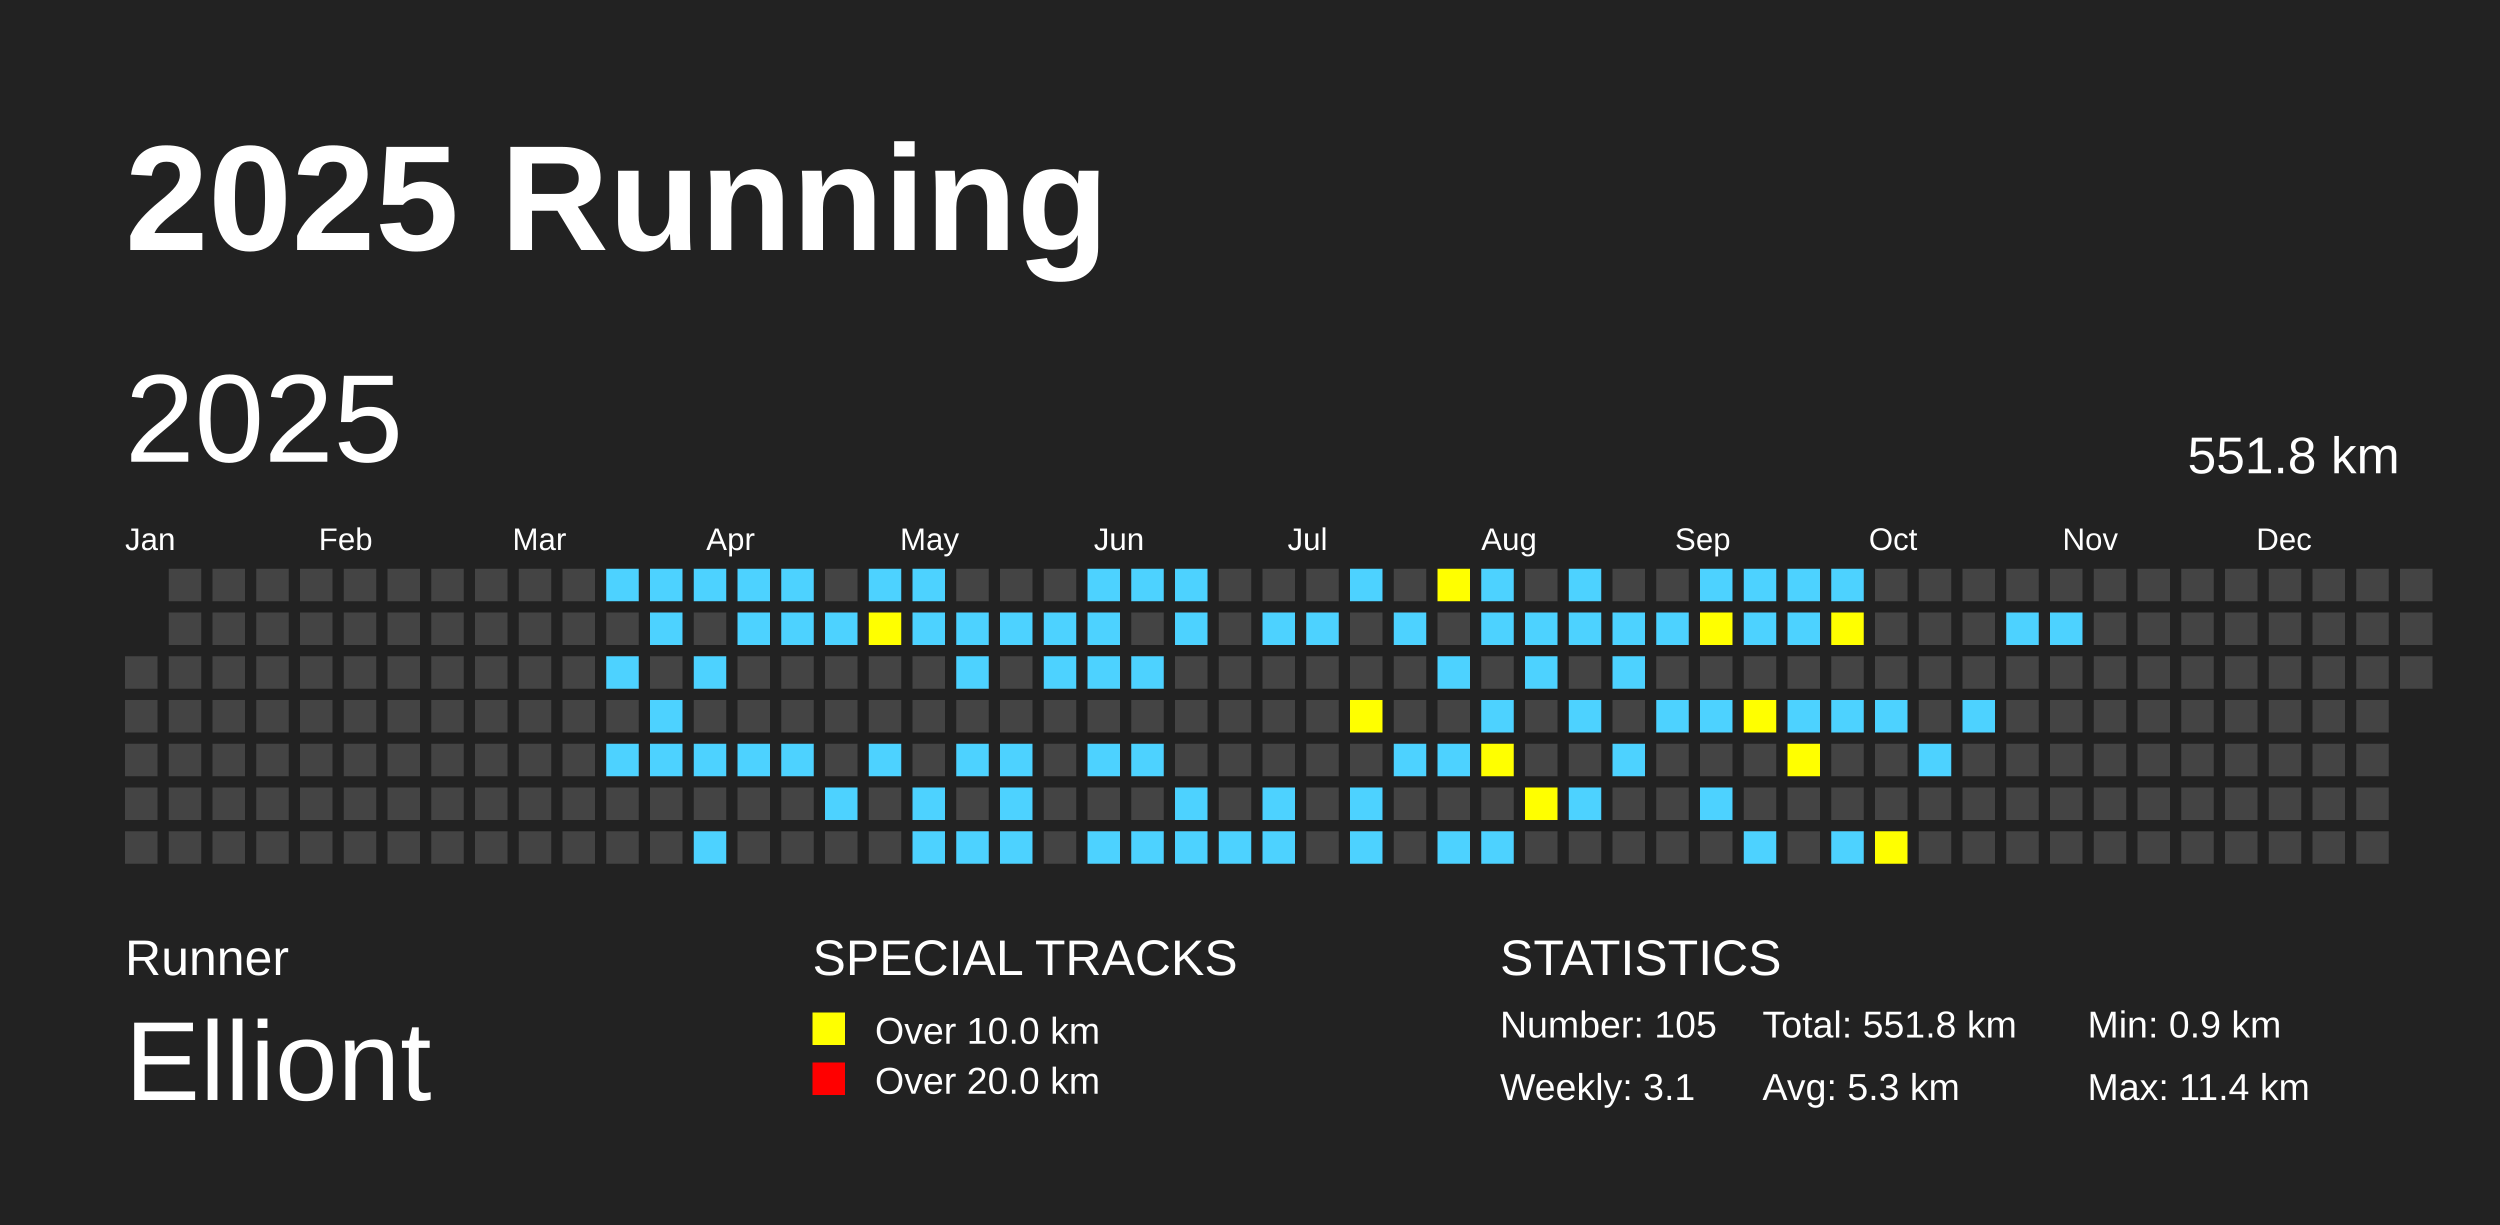
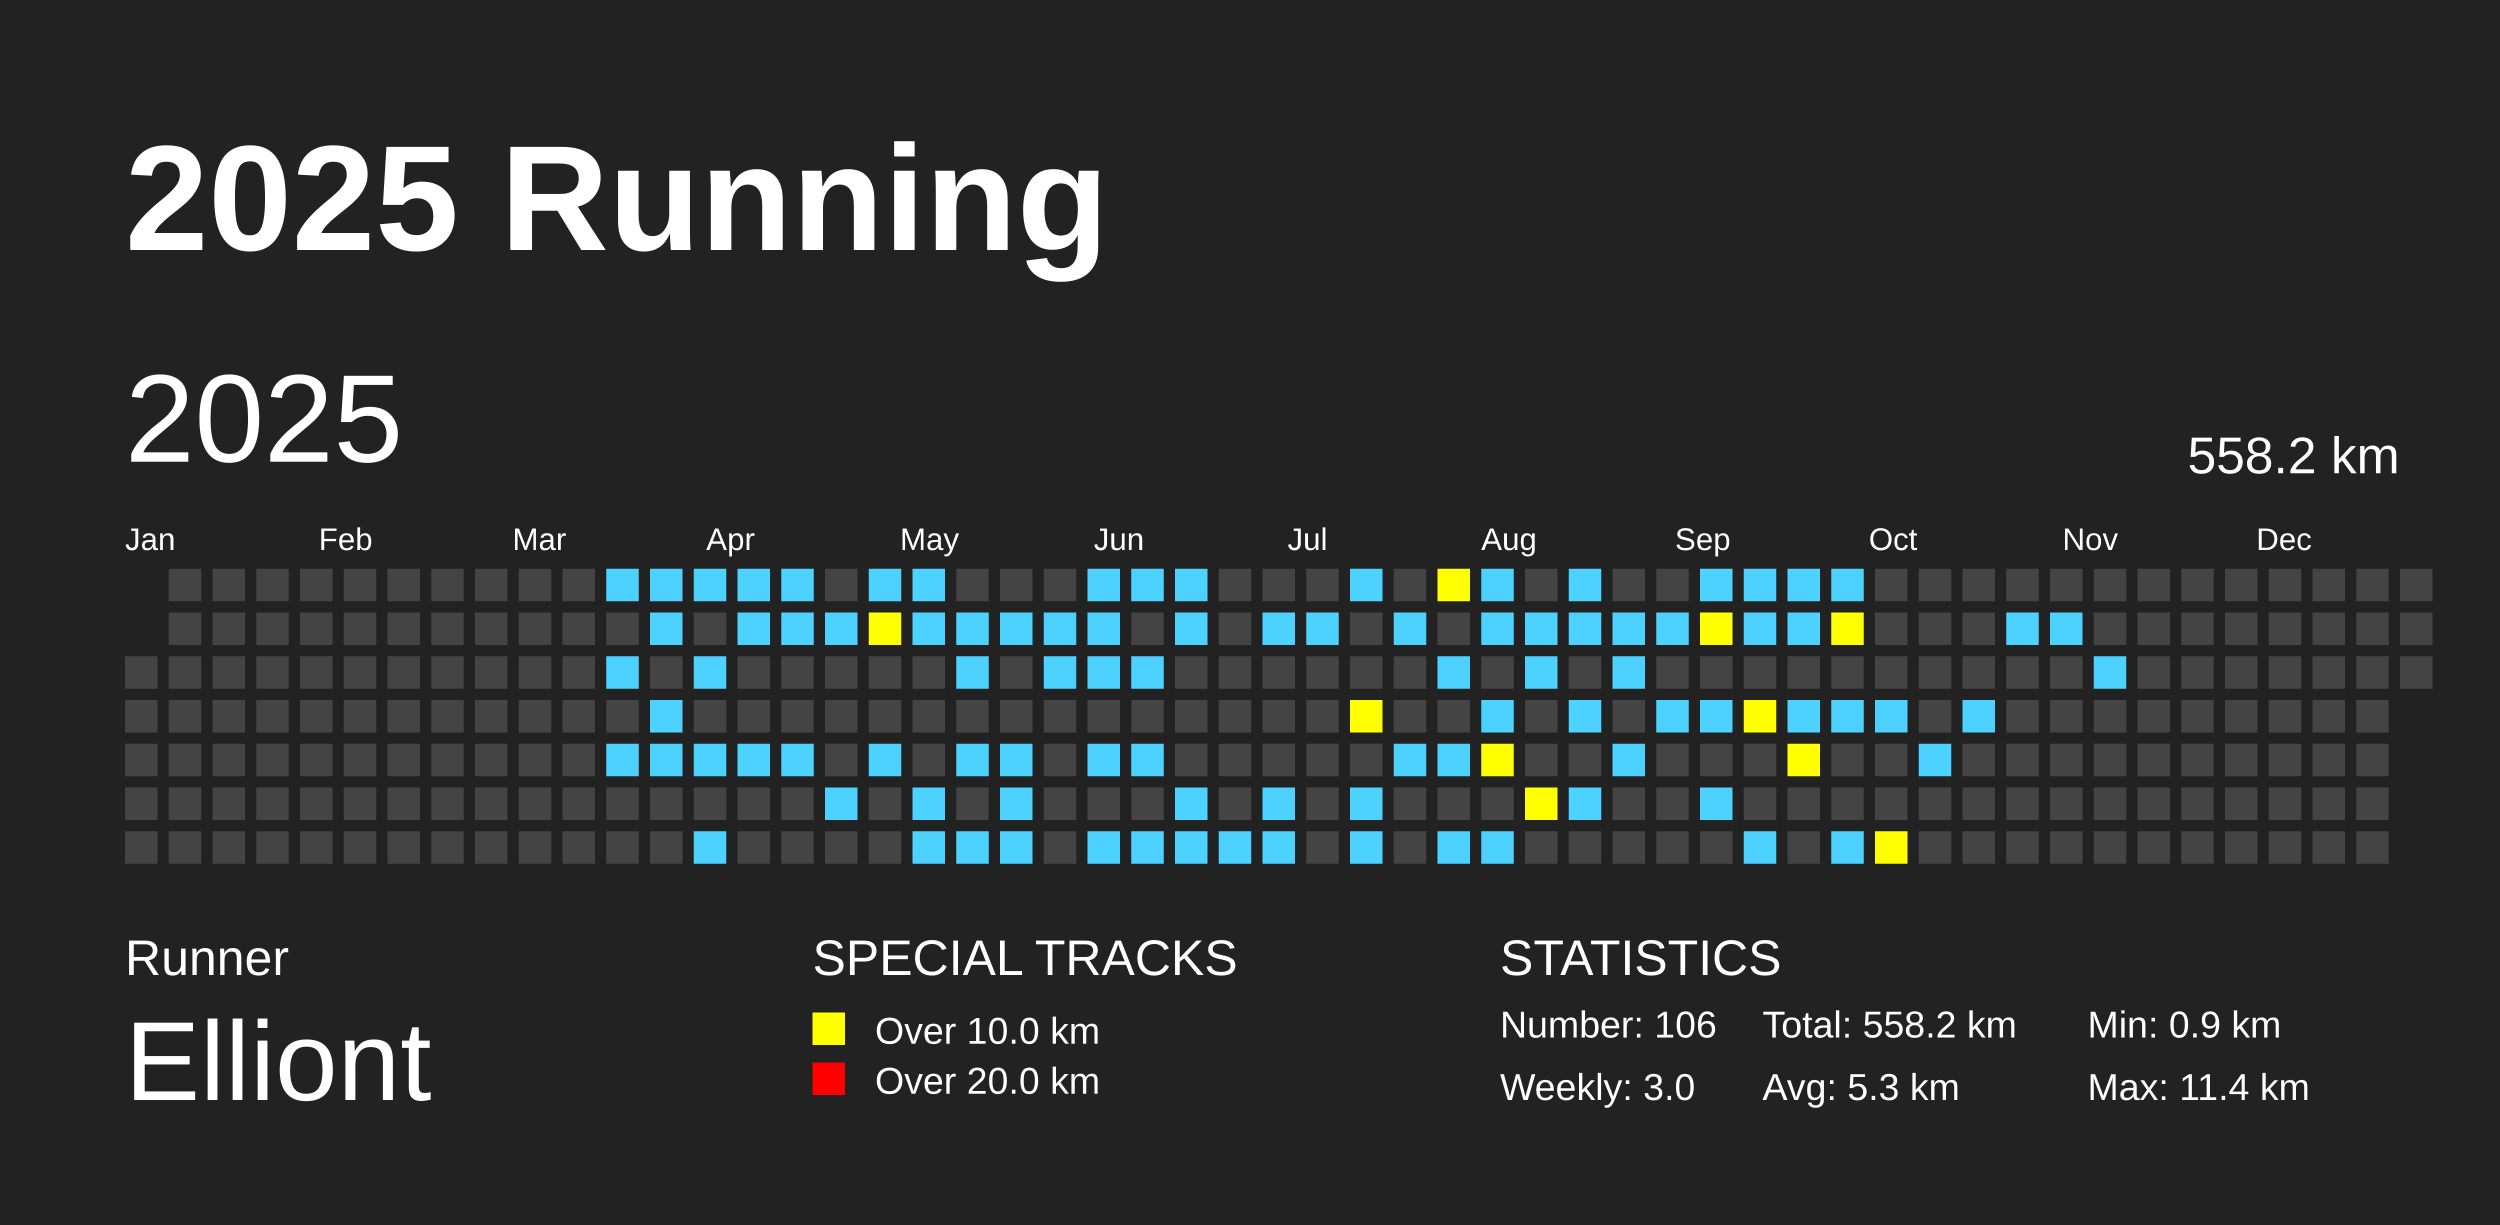
<svg xmlns="http://www.w3.org/2000/svg" baseProfile="full" height="98mm" version="1.1" viewBox="0,0,200,98" width="200mm">
  <defs />
  <rect fill="#222222" height="98" width="200" x="0" y="0" />
  <text fill="#FFFFFF" style="font-size:12px; font-family:Arial; font-weight:bold;" x="10" y="20">2025 Running</text>
  <text fill="#FFFFFF" style="font-size:4px; font-family:Arial" x="10" y="78">Runner</text>
  <text fill="#FFFFFF" style="font-size:9px; font-family:Arial" x="10" y="88">Elliont</text>
  <text fill="#FFFFFF" style="font-size:4px; font-family:Arial" x="65" y="78">SPECIAL TRACKS</text>
  <rect fill="yellow" height="2.6" width="2.6" x="65" y="81" />
  <text fill="#FFFFFF" style="font-size:3px; font-family:Arial" x="70" y="83.5">Over 10.0 km</text>
  <rect fill="red" height="2.6" width="2.6" x="65" y="85" />
  <text fill="#FFFFFF" style="font-size:3px; font-family:Arial" x="70" y="87.5">Over 20.0 km</text>
  <text fill="#FFFFFF" style="font-size:4px; font-family:Arial" x="120" y="78">STATISTICS</text>
-   <text fill="#FFFFFF" style="font-size:3px; font-family:Arial" x="120" y="83">Number: 105</text>
-   <text fill="#FFFFFF" style="font-size:3px; font-family:Arial" x="120" y="88">Weekly: 3.1</text>
-   <text fill="#FFFFFF" style="font-size:3px; font-family:Arial" x="141" y="83">Total: 551.8 km</text>
+   <text fill="#FFFFFF" style="font-size:3px; font-family:Arial" x="120" y="83">Number: 106</text>
+   <text fill="#FFFFFF" style="font-size:3px; font-family:Arial" x="120" y="88">Weekly: 3.0</text>
+   <text fill="#FFFFFF" style="font-size:3px; font-family:Arial" x="141" y="83">Total: 558.2 km</text>
  <text fill="#FFFFFF" style="font-size:3px; font-family:Arial" x="141" y="88">Avg: 5.3 km</text>
  <text fill="#FFFFFF" style="font-size:3px; font-family:Arial" x="167" y="83">Min: 0.9 km</text>
  <text fill="#FFFFFF" style="font-size:3px; font-family:Arial" x="167" y="88">Max: 11.4 km</text>
  <text dominant-baseline="hanging" fill="#FFFFFF" style="font-size:10.0px; font-family:Arial;" x="10" y="30">2025</text>
-   <text dominant-baseline="hanging" fill="#FFFFFF" style="font-size:4.125px; font-family:Arial;" x="175" y="35">551.8 km</text>
+   <text dominant-baseline="hanging" fill="#FFFFFF" style="font-size:4.125px; font-family:Arial;" x="175" y="35">558.2 km</text>
  <text fill="#FFFFFF" style="font-size:2.5px; font-family:Arial" x="10.0" y="44">Jan</text>
  <text fill="#FFFFFF" style="font-size:2.5px; font-family:Arial" x="25.5" y="44">Feb</text>
  <text fill="#FFFFFF" style="font-size:2.5px; font-family:Arial" x="41.0" y="44">Mar</text>
  <text fill="#FFFFFF" style="font-size:2.5px; font-family:Arial" x="56.5" y="44">Apr</text>
  <text fill="#FFFFFF" style="font-size:2.5px; font-family:Arial" x="72.0" y="44">May</text>
  <text fill="#FFFFFF" style="font-size:2.5px; font-family:Arial" x="87.5" y="44">Jun</text>
  <text fill="#FFFFFF" style="font-size:2.5px; font-family:Arial" x="103.0" y="44">Jul</text>
  <text fill="#FFFFFF" style="font-size:2.5px; font-family:Arial" x="118.5" y="44">Aug</text>
  <text fill="#FFFFFF" style="font-size:2.5px; font-family:Arial" x="134.0" y="44">Sep</text>
  <text fill="#FFFFFF" style="font-size:2.5px; font-family:Arial" x="149.5" y="44">Oct</text>
  <text fill="#FFFFFF" style="font-size:2.5px; font-family:Arial" x="165.0" y="44">Nov</text>
  <text fill="#FFFFFF" style="font-size:2.5px; font-family:Arial" x="180.5" y="44">Dec</text>
  <rect fill="#444444" height="2.6" width="2.6" x="10.0" y="52.5" />
  <rect fill="#444444" height="2.6" width="2.6" x="10.0" y="56.0" />
  <rect fill="#444444" height="2.6" width="2.6" x="10.0" y="59.5" />
  <rect fill="#444444" height="2.6" width="2.6" x="10.0" y="63.0" />
  <rect fill="#444444" height="2.6" width="2.6" x="10.0" y="66.5" />
  <rect fill="#444444" height="2.6" width="2.6" x="13.5" y="45.5" />
  <rect fill="#444444" height="2.6" width="2.6" x="13.5" y="49.0" />
  <rect fill="#444444" height="2.6" width="2.6" x="13.5" y="52.5" />
  <rect fill="#444444" height="2.6" width="2.6" x="13.5" y="56.0" />
  <rect fill="#444444" height="2.6" width="2.6" x="13.5" y="59.5" />
  <rect fill="#444444" height="2.6" width="2.6" x="13.5" y="63.0" />
  <rect fill="#444444" height="2.6" width="2.6" x="13.5" y="66.5" />
  <rect fill="#444444" height="2.6" width="2.6" x="17.0" y="45.5" />
  <rect fill="#444444" height="2.6" width="2.6" x="17.0" y="49.0" />
  <rect fill="#444444" height="2.6" width="2.6" x="17.0" y="52.5" />
  <rect fill="#444444" height="2.6" width="2.6" x="17.0" y="56.0" />
  <rect fill="#444444" height="2.6" width="2.6" x="17.0" y="59.5" />
  <rect fill="#444444" height="2.6" width="2.6" x="17.0" y="63.0" />
  <rect fill="#444444" height="2.6" width="2.6" x="17.0" y="66.5" />
  <rect fill="#444444" height="2.6" width="2.6" x="20.5" y="45.5" />
  <rect fill="#444444" height="2.6" width="2.6" x="20.5" y="49.0" />
  <rect fill="#444444" height="2.6" width="2.6" x="20.5" y="52.5" />
  <rect fill="#444444" height="2.6" width="2.6" x="20.5" y="56.0" />
  <rect fill="#444444" height="2.6" width="2.6" x="20.5" y="59.5" />
  <rect fill="#444444" height="2.6" width="2.6" x="20.5" y="63.0" />
  <rect fill="#444444" height="2.6" width="2.6" x="20.5" y="66.5" />
  <rect fill="#444444" height="2.6" width="2.6" x="24.0" y="45.5" />
  <rect fill="#444444" height="2.6" width="2.6" x="24.0" y="49.0" />
  <rect fill="#444444" height="2.6" width="2.6" x="24.0" y="52.5" />
  <rect fill="#444444" height="2.6" width="2.6" x="24.0" y="56.0" />
  <rect fill="#444444" height="2.6" width="2.6" x="24.0" y="59.5" />
  <rect fill="#444444" height="2.6" width="2.6" x="24.0" y="63.0" />
  <rect fill="#444444" height="2.6" width="2.6" x="24.0" y="66.5" />
  <rect fill="#444444" height="2.6" width="2.6" x="27.5" y="45.5" />
  <rect fill="#444444" height="2.6" width="2.6" x="27.5" y="49.0" />
  <rect fill="#444444" height="2.6" width="2.6" x="27.5" y="52.5" />
  <rect fill="#444444" height="2.6" width="2.6" x="27.5" y="56.0" />
  <rect fill="#444444" height="2.6" width="2.6" x="27.5" y="59.5" />
  <rect fill="#444444" height="2.6" width="2.6" x="27.5" y="63.0" />
  <rect fill="#444444" height="2.6" width="2.6" x="27.5" y="66.5" />
  <rect fill="#444444" height="2.6" width="2.6" x="31.0" y="45.5" />
  <rect fill="#444444" height="2.6" width="2.6" x="31.0" y="49.0" />
  <rect fill="#444444" height="2.6" width="2.6" x="31.0" y="52.5" />
  <rect fill="#444444" height="2.6" width="2.6" x="31.0" y="56.0" />
  <rect fill="#444444" height="2.6" width="2.6" x="31.0" y="59.5" />
  <rect fill="#444444" height="2.6" width="2.6" x="31.0" y="63.0" />
  <rect fill="#444444" height="2.6" width="2.6" x="31.0" y="66.5" />
  <rect fill="#444444" height="2.6" width="2.6" x="34.5" y="45.5" />
  <rect fill="#444444" height="2.6" width="2.6" x="34.5" y="49.0" />
  <rect fill="#444444" height="2.6" width="2.6" x="34.5" y="52.5" />
  <rect fill="#444444" height="2.6" width="2.6" x="34.5" y="56.0" />
  <rect fill="#444444" height="2.6" width="2.6" x="34.5" y="59.5" />
  <rect fill="#444444" height="2.6" width="2.6" x="34.5" y="63.0" />
  <rect fill="#444444" height="2.6" width="2.6" x="34.5" y="66.5" />
  <rect fill="#444444" height="2.6" width="2.6" x="38.0" y="45.5" />
  <rect fill="#444444" height="2.6" width="2.6" x="38.0" y="49.0" />
  <rect fill="#444444" height="2.6" width="2.6" x="38.0" y="52.5" />
  <rect fill="#444444" height="2.6" width="2.6" x="38.0" y="56.0" />
  <rect fill="#444444" height="2.6" width="2.6" x="38.0" y="59.5" />
  <rect fill="#444444" height="2.6" width="2.6" x="38.0" y="63.0" />
  <rect fill="#444444" height="2.6" width="2.6" x="38.0" y="66.5" />
  <rect fill="#444444" height="2.6" width="2.6" x="41.5" y="45.5" />
  <rect fill="#444444" height="2.6" width="2.6" x="41.5" y="49.0" />
  <rect fill="#444444" height="2.6" width="2.6" x="41.5" y="52.5" />
  <rect fill="#444444" height="2.6" width="2.6" x="41.5" y="56.0" />
  <rect fill="#444444" height="2.6" width="2.6" x="41.5" y="59.5" />
  <rect fill="#444444" height="2.6" width="2.6" x="41.5" y="63.0" />
  <rect fill="#444444" height="2.6" width="2.6" x="41.5" y="66.5" />
  <rect fill="#444444" height="2.6" width="2.6" x="45.0" y="45.5" />
  <rect fill="#444444" height="2.6" width="2.6" x="45.0" y="49.0" />
  <rect fill="#444444" height="2.6" width="2.6" x="45.0" y="52.5" />
  <rect fill="#444444" height="2.6" width="2.6" x="45.0" y="56.0" />
  <rect fill="#444444" height="2.6" width="2.6" x="45.0" y="59.5" />
  <rect fill="#444444" height="2.6" width="2.6" x="45.0" y="63.0" />
  <rect fill="#444444" height="2.6" width="2.6" x="45.0" y="66.5" />
  <rect fill="#4DD2FF" height="2.6" width="2.6" x="48.5" y="45.5" />
  <rect fill="#444444" height="2.6" width="2.6" x="48.5" y="49.0" />
  <rect fill="#4DD2FF" height="2.6" width="2.6" x="48.5" y="52.5" />
  <rect fill="#444444" height="2.6" width="2.6" x="48.5" y="56.0" />
  <rect fill="#4DD2FF" height="2.6" width="2.6" x="48.5" y="59.5" />
  <rect fill="#444444" height="2.6" width="2.6" x="48.5" y="63.0" />
  <rect fill="#444444" height="2.6" width="2.6" x="48.5" y="66.5" />
  <rect fill="#4DD2FF" height="2.6" width="2.6" x="52.0" y="45.5" />
  <rect fill="#4DD2FF" height="2.6" width="2.6" x="52.0" y="49.0" />
  <rect fill="#444444" height="2.6" width="2.6" x="52.0" y="52.5" />
  <rect fill="#4DD2FF" height="2.6" width="2.6" x="52.0" y="56.0" />
  <rect fill="#4DD2FF" height="2.6" width="2.6" x="52.0" y="59.5" />
  <rect fill="#444444" height="2.6" width="2.6" x="52.0" y="63.0" />
  <rect fill="#444444" height="2.6" width="2.6" x="52.0" y="66.5" />
  <rect fill="#4DD2FF" height="2.6" width="2.6" x="55.5" y="45.5" />
  <rect fill="#444444" height="2.6" width="2.6" x="55.5" y="49.0" />
  <rect fill="#4DD2FF" height="2.6" width="2.6" x="55.5" y="52.5" />
  <rect fill="#444444" height="2.6" width="2.6" x="55.5" y="56.0" />
  <rect fill="#4DD2FF" height="2.6" width="2.6" x="55.5" y="59.5" />
  <rect fill="#444444" height="2.6" width="2.6" x="55.5" y="63.0" />
  <rect fill="#4DD2FF" height="2.6" width="2.6" x="55.5" y="66.5" />
  <rect fill="#4DD2FF" height="2.6" width="2.6" x="59.0" y="45.5" />
  <rect fill="#4DD2FF" height="2.6" width="2.6" x="59.0" y="49.0" />
  <rect fill="#444444" height="2.6" width="2.6" x="59.0" y="52.5" />
  <rect fill="#444444" height="2.6" width="2.6" x="59.0" y="56.0" />
  <rect fill="#4DD2FF" height="2.6" width="2.6" x="59.0" y="59.5" />
  <rect fill="#444444" height="2.6" width="2.6" x="59.0" y="63.0" />
  <rect fill="#444444" height="2.6" width="2.6" x="59.0" y="66.5" />
  <rect fill="#4DD2FF" height="2.6" width="2.6" x="62.5" y="45.5" />
  <rect fill="#4DD2FF" height="2.6" width="2.6" x="62.5" y="49.0" />
  <rect fill="#444444" height="2.6" width="2.6" x="62.5" y="52.5" />
  <rect fill="#444444" height="2.6" width="2.6" x="62.5" y="56.0" />
  <rect fill="#4DD2FF" height="2.6" width="2.6" x="62.5" y="59.5" />
  <rect fill="#444444" height="2.6" width="2.6" x="62.5" y="63.0" />
  <rect fill="#444444" height="2.6" width="2.6" x="62.5" y="66.5" />
  <rect fill="#444444" height="2.6" width="2.6" x="66.0" y="45.5" />
  <rect fill="#4DD2FF" height="2.6" width="2.6" x="66.0" y="49.0" />
  <rect fill="#444444" height="2.6" width="2.6" x="66.0" y="52.5" />
  <rect fill="#444444" height="2.6" width="2.6" x="66.0" y="56.0" />
  <rect fill="#444444" height="2.6" width="2.6" x="66.0" y="59.5" />
  <rect fill="#4DD2FF" height="2.6" width="2.6" x="66.0" y="63.0" />
  <rect fill="#444444" height="2.6" width="2.6" x="66.0" y="66.5" />
  <rect fill="#4DD2FF" height="2.6" width="2.6" x="69.5" y="45.5" />
  <rect fill="yellow" height="2.6" width="2.6" x="69.5" y="49.0" />
  <rect fill="#444444" height="2.6" width="2.6" x="69.5" y="52.5" />
  <rect fill="#444444" height="2.6" width="2.6" x="69.5" y="56.0" />
  <rect fill="#4DD2FF" height="2.6" width="2.6" x="69.5" y="59.5" />
  <rect fill="#444444" height="2.6" width="2.6" x="69.5" y="63.0" />
  <rect fill="#444444" height="2.6" width="2.6" x="69.5" y="66.5" />
  <rect fill="#4DD2FF" height="2.6" width="2.6" x="73.0" y="45.5" />
  <rect fill="#4DD2FF" height="2.6" width="2.6" x="73.0" y="49.0" />
  <rect fill="#444444" height="2.6" width="2.6" x="73.0" y="52.5" />
  <rect fill="#444444" height="2.6" width="2.6" x="73.0" y="56.0" />
  <rect fill="#444444" height="2.6" width="2.6" x="73.0" y="59.5" />
  <rect fill="#4DD2FF" height="2.6" width="2.6" x="73.0" y="63.0" />
  <rect fill="#4DD2FF" height="2.6" width="2.6" x="73.0" y="66.5" />
  <rect fill="#444444" height="2.6" width="2.6" x="76.5" y="45.5" />
  <rect fill="#4DD2FF" height="2.6" width="2.6" x="76.5" y="49.0" />
  <rect fill="#4DD2FF" height="2.6" width="2.6" x="76.5" y="52.5" />
  <rect fill="#444444" height="2.6" width="2.6" x="76.5" y="56.0" />
  <rect fill="#4DD2FF" height="2.6" width="2.6" x="76.5" y="59.5" />
  <rect fill="#444444" height="2.6" width="2.6" x="76.5" y="63.0" />
  <rect fill="#4DD2FF" height="2.6" width="2.6" x="76.5" y="66.5" />
  <rect fill="#444444" height="2.6" width="2.6" x="80.0" y="45.5" />
  <rect fill="#4DD2FF" height="2.6" width="2.6" x="80.0" y="49.0" />
  <rect fill="#444444" height="2.6" width="2.6" x="80.0" y="52.5" />
  <rect fill="#444444" height="2.6" width="2.6" x="80.0" y="56.0" />
  <rect fill="#4DD2FF" height="2.6" width="2.6" x="80.0" y="59.5" />
  <rect fill="#4DD2FF" height="2.6" width="2.6" x="80.0" y="63.0" />
  <rect fill="#4DD2FF" height="2.6" width="2.6" x="80.0" y="66.5" />
  <rect fill="#444444" height="2.6" width="2.6" x="83.5" y="45.5" />
  <rect fill="#4DD2FF" height="2.6" width="2.6" x="83.5" y="49.0" />
  <rect fill="#4DD2FF" height="2.6" width="2.6" x="83.5" y="52.5" />
  <rect fill="#444444" height="2.6" width="2.6" x="83.5" y="56.0" />
  <rect fill="#444444" height="2.6" width="2.6" x="83.5" y="59.5" />
  <rect fill="#444444" height="2.6" width="2.6" x="83.5" y="63.0" />
  <rect fill="#444444" height="2.6" width="2.6" x="83.5" y="66.5" />
  <rect fill="#4DD2FF" height="2.6" width="2.6" x="87.0" y="45.5" />
  <rect fill="#4DD2FF" height="2.6" width="2.6" x="87.0" y="49.0" />
  <rect fill="#4DD2FF" height="2.6" width="2.6" x="87.0" y="52.5" />
  <rect fill="#444444" height="2.6" width="2.6" x="87.0" y="56.0" />
  <rect fill="#4DD2FF" height="2.6" width="2.6" x="87.0" y="59.5" />
  <rect fill="#444444" height="2.6" width="2.6" x="87.0" y="63.0" />
  <rect fill="#4DD2FF" height="2.6" width="2.6" x="87.0" y="66.5" />
  <rect fill="#4DD2FF" height="2.6" width="2.6" x="90.5" y="45.5" />
  <rect fill="#444444" height="2.6" width="2.6" x="90.5" y="49.0" />
  <rect fill="#4DD2FF" height="2.6" width="2.6" x="90.5" y="52.5" />
  <rect fill="#444444" height="2.6" width="2.6" x="90.5" y="56.0" />
  <rect fill="#4DD2FF" height="2.6" width="2.6" x="90.5" y="59.5" />
  <rect fill="#444444" height="2.6" width="2.6" x="90.5" y="63.0" />
  <rect fill="#4DD2FF" height="2.6" width="2.6" x="90.5" y="66.5" />
  <rect fill="#4DD2FF" height="2.6" width="2.6" x="94.0" y="45.5" />
  <rect fill="#4DD2FF" height="2.6" width="2.6" x="94.0" y="49.0" />
  <rect fill="#444444" height="2.6" width="2.6" x="94.0" y="52.5" />
  <rect fill="#444444" height="2.6" width="2.6" x="94.0" y="56.0" />
  <rect fill="#444444" height="2.6" width="2.6" x="94.0" y="59.5" />
  <rect fill="#4DD2FF" height="2.6" width="2.6" x="94.0" y="63.0" />
  <rect fill="#4DD2FF" height="2.6" width="2.6" x="94.0" y="66.5" />
  <rect fill="#444444" height="2.6" width="2.6" x="97.5" y="45.5" />
  <rect fill="#444444" height="2.6" width="2.6" x="97.5" y="49.0" />
  <rect fill="#444444" height="2.6" width="2.6" x="97.5" y="52.5" />
  <rect fill="#444444" height="2.6" width="2.6" x="97.5" y="56.0" />
  <rect fill="#444444" height="2.6" width="2.6" x="97.5" y="59.5" />
  <rect fill="#444444" height="2.6" width="2.6" x="97.5" y="63.0" />
  <rect fill="#4DD2FF" height="2.6" width="2.6" x="97.5" y="66.5" />
  <rect fill="#444444" height="2.6" width="2.6" x="101.0" y="45.5" />
  <rect fill="#4DD2FF" height="2.6" width="2.6" x="101.0" y="49.0" />
  <rect fill="#444444" height="2.6" width="2.6" x="101.0" y="52.5" />
  <rect fill="#444444" height="2.6" width="2.6" x="101.0" y="56.0" />
  <rect fill="#444444" height="2.6" width="2.6" x="101.0" y="59.5" />
  <rect fill="#4DD2FF" height="2.6" width="2.6" x="101.0" y="63.0" />
  <rect fill="#4DD2FF" height="2.6" width="2.6" x="101.0" y="66.5" />
  <rect fill="#444444" height="2.6" width="2.6" x="104.5" y="45.5" />
  <rect fill="#4DD2FF" height="2.6" width="2.6" x="104.5" y="49.0" />
  <rect fill="#444444" height="2.6" width="2.6" x="104.5" y="52.5" />
  <rect fill="#444444" height="2.6" width="2.6" x="104.5" y="56.0" />
  <rect fill="#444444" height="2.6" width="2.6" x="104.5" y="59.5" />
  <rect fill="#444444" height="2.6" width="2.6" x="104.5" y="63.0" />
  <rect fill="#444444" height="2.6" width="2.6" x="104.5" y="66.5" />
  <rect fill="#4DD2FF" height="2.6" width="2.6" x="108.0" y="45.5" />
  <rect fill="#444444" height="2.6" width="2.6" x="108.0" y="49.0" />
  <rect fill="#444444" height="2.6" width="2.6" x="108.0" y="52.5" />
  <rect fill="yellow" height="2.6" width="2.6" x="108.0" y="56.0" />
  <rect fill="#444444" height="2.6" width="2.6" x="108.0" y="59.5" />
  <rect fill="#4DD2FF" height="2.6" width="2.6" x="108.0" y="63.0" />
  <rect fill="#4DD2FF" height="2.6" width="2.6" x="108.0" y="66.5" />
  <rect fill="#444444" height="2.6" width="2.6" x="111.5" y="45.5" />
  <rect fill="#4DD2FF" height="2.6" width="2.6" x="111.5" y="49.0" />
  <rect fill="#444444" height="2.6" width="2.6" x="111.5" y="52.5" />
  <rect fill="#444444" height="2.6" width="2.6" x="111.5" y="56.0" />
  <rect fill="#4DD2FF" height="2.6" width="2.6" x="111.5" y="59.5" />
  <rect fill="#444444" height="2.6" width="2.6" x="111.5" y="63.0" />
  <rect fill="#444444" height="2.6" width="2.6" x="111.5" y="66.5" />
  <rect fill="yellow" height="2.6" width="2.6" x="115.0" y="45.5" />
  <rect fill="#444444" height="2.6" width="2.6" x="115.0" y="49.0" />
  <rect fill="#4DD2FF" height="2.6" width="2.6" x="115.0" y="52.5" />
  <rect fill="#444444" height="2.6" width="2.6" x="115.0" y="56.0" />
  <rect fill="#4DD2FF" height="2.6" width="2.6" x="115.0" y="59.5" />
  <rect fill="#444444" height="2.6" width="2.6" x="115.0" y="63.0" />
  <rect fill="#4DD2FF" height="2.6" width="2.6" x="115.0" y="66.5" />
  <rect fill="#4DD2FF" height="2.6" width="2.6" x="118.5" y="45.5" />
  <rect fill="#4DD2FF" height="2.6" width="2.6" x="118.5" y="49.0" />
  <rect fill="#444444" height="2.6" width="2.6" x="118.5" y="52.5" />
  <rect fill="#4DD2FF" height="2.6" width="2.6" x="118.5" y="56.0" />
  <rect fill="yellow" height="2.6" width="2.6" x="118.5" y="59.5" />
  <rect fill="#444444" height="2.6" width="2.6" x="118.5" y="63.0" />
  <rect fill="#4DD2FF" height="2.6" width="2.6" x="118.5" y="66.5" />
  <rect fill="#444444" height="2.6" width="2.6" x="122.0" y="45.5" />
  <rect fill="#4DD2FF" height="2.6" width="2.6" x="122.0" y="49.0" />
  <rect fill="#4DD2FF" height="2.6" width="2.6" x="122.0" y="52.5" />
  <rect fill="#444444" height="2.6" width="2.6" x="122.0" y="56.0" />
  <rect fill="#444444" height="2.6" width="2.6" x="122.0" y="59.5" />
  <rect fill="yellow" height="2.6" width="2.6" x="122.0" y="63.0" />
  <rect fill="#444444" height="2.6" width="2.6" x="122.0" y="66.5" />
  <rect fill="#4DD2FF" height="2.6" width="2.6" x="125.5" y="45.5" />
  <rect fill="#4DD2FF" height="2.6" width="2.6" x="125.5" y="49.0" />
  <rect fill="#444444" height="2.6" width="2.6" x="125.5" y="52.5" />
  <rect fill="#4DD2FF" height="2.6" width="2.6" x="125.5" y="56.0" />
  <rect fill="#444444" height="2.6" width="2.6" x="125.5" y="59.5" />
  <rect fill="#4DD2FF" height="2.6" width="2.6" x="125.5" y="63.0" />
  <rect fill="#444444" height="2.6" width="2.6" x="125.5" y="66.5" />
  <rect fill="#444444" height="2.6" width="2.6" x="129.0" y="45.5" />
  <rect fill="#4DD2FF" height="2.6" width="2.6" x="129.0" y="49.0" />
  <rect fill="#4DD2FF" height="2.6" width="2.6" x="129.0" y="52.5" />
  <rect fill="#444444" height="2.6" width="2.6" x="129.0" y="56.0" />
  <rect fill="#4DD2FF" height="2.6" width="2.6" x="129.0" y="59.5" />
  <rect fill="#444444" height="2.6" width="2.6" x="129.0" y="63.0" />
  <rect fill="#444444" height="2.6" width="2.6" x="129.0" y="66.5" />
  <rect fill="#444444" height="2.6" width="2.6" x="132.5" y="45.5" />
  <rect fill="#4DD2FF" height="2.6" width="2.6" x="132.5" y="49.0" />
  <rect fill="#444444" height="2.6" width="2.6" x="132.5" y="52.5" />
  <rect fill="#4DD2FF" height="2.6" width="2.6" x="132.5" y="56.0" />
  <rect fill="#444444" height="2.6" width="2.6" x="132.5" y="59.5" />
  <rect fill="#444444" height="2.6" width="2.6" x="132.5" y="63.0" />
  <rect fill="#444444" height="2.6" width="2.6" x="132.5" y="66.5" />
  <rect fill="#4DD2FF" height="2.6" width="2.6" x="136.0" y="45.5" />
  <rect fill="yellow" height="2.6" width="2.6" x="136.0" y="49.0" />
  <rect fill="#444444" height="2.6" width="2.6" x="136.0" y="52.5" />
  <rect fill="#4DD2FF" height="2.6" width="2.6" x="136.0" y="56.0" />
  <rect fill="#444444" height="2.6" width="2.6" x="136.0" y="59.5" />
  <rect fill="#4DD2FF" height="2.6" width="2.6" x="136.0" y="63.0" />
  <rect fill="#444444" height="2.6" width="2.6" x="136.0" y="66.5" />
  <rect fill="#4DD2FF" height="2.6" width="2.6" x="139.5" y="45.5" />
  <rect fill="#4DD2FF" height="2.6" width="2.6" x="139.5" y="49.0" />
  <rect fill="#444444" height="2.6" width="2.6" x="139.5" y="52.5" />
  <rect fill="yellow" height="2.6" width="2.6" x="139.5" y="56.0" />
  <rect fill="#444444" height="2.6" width="2.6" x="139.5" y="59.5" />
  <rect fill="#444444" height="2.6" width="2.6" x="139.5" y="63.0" />
  <rect fill="#4DD2FF" height="2.6" width="2.6" x="139.5" y="66.5" />
  <rect fill="#4DD2FF" height="2.6" width="2.6" x="143.0" y="45.5" />
  <rect fill="#4DD2FF" height="2.6" width="2.6" x="143.0" y="49.0" />
  <rect fill="#444444" height="2.6" width="2.6" x="143.0" y="52.5" />
  <rect fill="#4DD2FF" height="2.6" width="2.6" x="143.0" y="56.0" />
  <rect fill="yellow" height="2.6" width="2.6" x="143.0" y="59.5" />
  <rect fill="#444444" height="2.6" width="2.6" x="143.0" y="63.0" />
  <rect fill="#444444" height="2.6" width="2.6" x="143.0" y="66.5" />
  <rect fill="#4DD2FF" height="2.6" width="2.6" x="146.5" y="45.5" />
  <rect fill="yellow" height="2.6" width="2.6" x="146.5" y="49.0" />
  <rect fill="#444444" height="2.6" width="2.6" x="146.5" y="52.5" />
  <rect fill="#4DD2FF" height="2.6" width="2.6" x="146.5" y="56.0" />
  <rect fill="#444444" height="2.6" width="2.6" x="146.5" y="59.5" />
  <rect fill="#444444" height="2.6" width="2.6" x="146.5" y="63.0" />
  <rect fill="#4DD2FF" height="2.6" width="2.6" x="146.5" y="66.5" />
  <rect fill="#444444" height="2.6" width="2.6" x="150.0" y="45.5" />
  <rect fill="#444444" height="2.6" width="2.6" x="150.0" y="49.0" />
  <rect fill="#444444" height="2.6" width="2.6" x="150.0" y="52.5" />
  <rect fill="#4DD2FF" height="2.6" width="2.6" x="150.0" y="56.0" />
  <rect fill="#444444" height="2.6" width="2.6" x="150.0" y="59.5" />
  <rect fill="#444444" height="2.6" width="2.6" x="150.0" y="63.0" />
  <rect fill="yellow" height="2.6" width="2.6" x="150.0" y="66.5" />
  <rect fill="#444444" height="2.6" width="2.6" x="153.5" y="45.5" />
  <rect fill="#444444" height="2.6" width="2.6" x="153.5" y="49.0" />
  <rect fill="#444444" height="2.6" width="2.6" x="153.5" y="52.5" />
  <rect fill="#444444" height="2.6" width="2.6" x="153.5" y="56.0" />
  <rect fill="#4DD2FF" height="2.6" width="2.6" x="153.5" y="59.5" />
  <rect fill="#444444" height="2.6" width="2.6" x="153.5" y="63.0" />
  <rect fill="#444444" height="2.6" width="2.6" x="153.5" y="66.5" />
  <rect fill="#444444" height="2.6" width="2.6" x="157.0" y="45.5" />
  <rect fill="#444444" height="2.6" width="2.6" x="157.0" y="49.0" />
  <rect fill="#444444" height="2.6" width="2.6" x="157.0" y="52.5" />
  <rect fill="#4DD2FF" height="2.6" width="2.6" x="157.0" y="56.0" />
  <rect fill="#444444" height="2.6" width="2.6" x="157.0" y="59.5" />
  <rect fill="#444444" height="2.6" width="2.6" x="157.0" y="63.0" />
  <rect fill="#444444" height="2.6" width="2.6" x="157.0" y="66.5" />
  <rect fill="#444444" height="2.6" width="2.6" x="160.5" y="45.5" />
  <rect fill="#4DD2FF" height="2.6" width="2.6" x="160.5" y="49.0" />
  <rect fill="#444444" height="2.6" width="2.6" x="160.5" y="52.5" />
  <rect fill="#444444" height="2.6" width="2.6" x="160.5" y="56.0" />
  <rect fill="#444444" height="2.6" width="2.6" x="160.5" y="59.5" />
  <rect fill="#444444" height="2.6" width="2.6" x="160.5" y="63.0" />
  <rect fill="#444444" height="2.6" width="2.6" x="160.5" y="66.5" />
  <rect fill="#444444" height="2.6" width="2.6" x="164.0" y="45.5" />
  <rect fill="#4DD2FF" height="2.6" width="2.6" x="164.0" y="49.0" />
  <rect fill="#444444" height="2.6" width="2.6" x="164.0" y="52.5" />
  <rect fill="#444444" height="2.6" width="2.6" x="164.0" y="56.0" />
  <rect fill="#444444" height="2.6" width="2.6" x="164.0" y="59.5" />
  <rect fill="#444444" height="2.6" width="2.6" x="164.0" y="63.0" />
  <rect fill="#444444" height="2.6" width="2.6" x="164.0" y="66.5" />
  <rect fill="#444444" height="2.6" width="2.6" x="167.5" y="45.5" />
  <rect fill="#444444" height="2.6" width="2.6" x="167.5" y="49.0" />
-   <rect fill="#444444" height="2.6" width="2.6" x="167.5" y="52.5" />
+   <rect fill="#4DD2FF" height="2.6" width="2.6" x="167.5" y="52.5" />
  <rect fill="#444444" height="2.6" width="2.6" x="167.5" y="56.0" />
  <rect fill="#444444" height="2.6" width="2.6" x="167.5" y="59.5" />
  <rect fill="#444444" height="2.6" width="2.6" x="167.5" y="63.0" />
  <rect fill="#444444" height="2.6" width="2.6" x="167.5" y="66.5" />
  <rect fill="#444444" height="2.6" width="2.6" x="171.0" y="45.5" />
  <rect fill="#444444" height="2.6" width="2.6" x="171.0" y="49.0" />
  <rect fill="#444444" height="2.6" width="2.6" x="171.0" y="52.5" />
  <rect fill="#444444" height="2.6" width="2.6" x="171.0" y="56.0" />
  <rect fill="#444444" height="2.6" width="2.6" x="171.0" y="59.5" />
  <rect fill="#444444" height="2.6" width="2.6" x="171.0" y="63.0" />
  <rect fill="#444444" height="2.6" width="2.6" x="171.0" y="66.5" />
  <rect fill="#444444" height="2.6" width="2.6" x="174.5" y="45.5" />
  <rect fill="#444444" height="2.6" width="2.6" x="174.5" y="49.0" />
  <rect fill="#444444" height="2.6" width="2.6" x="174.5" y="52.5" />
  <rect fill="#444444" height="2.6" width="2.6" x="174.5" y="56.0" />
  <rect fill="#444444" height="2.6" width="2.6" x="174.5" y="59.5" />
  <rect fill="#444444" height="2.6" width="2.6" x="174.5" y="63.0" />
  <rect fill="#444444" height="2.6" width="2.6" x="174.5" y="66.5" />
  <rect fill="#444444" height="2.6" width="2.6" x="178.0" y="45.5" />
  <rect fill="#444444" height="2.6" width="2.6" x="178.0" y="49.0" />
  <rect fill="#444444" height="2.6" width="2.6" x="178.0" y="52.5" />
  <rect fill="#444444" height="2.6" width="2.6" x="178.0" y="56.0" />
  <rect fill="#444444" height="2.6" width="2.6" x="178.0" y="59.5" />
  <rect fill="#444444" height="2.6" width="2.6" x="178.0" y="63.0" />
  <rect fill="#444444" height="2.6" width="2.6" x="178.0" y="66.5" />
  <rect fill="#444444" height="2.6" width="2.6" x="181.5" y="45.5" />
  <rect fill="#444444" height="2.6" width="2.6" x="181.5" y="49.0" />
  <rect fill="#444444" height="2.6" width="2.6" x="181.5" y="52.5" />
  <rect fill="#444444" height="2.6" width="2.6" x="181.5" y="56.0" />
  <rect fill="#444444" height="2.6" width="2.6" x="181.5" y="59.5" />
  <rect fill="#444444" height="2.6" width="2.6" x="181.5" y="63.0" />
  <rect fill="#444444" height="2.6" width="2.6" x="181.5" y="66.5" />
  <rect fill="#444444" height="2.6" width="2.6" x="185.0" y="45.5" />
  <rect fill="#444444" height="2.6" width="2.6" x="185.0" y="49.0" />
  <rect fill="#444444" height="2.6" width="2.6" x="185.0" y="52.5" />
  <rect fill="#444444" height="2.6" width="2.6" x="185.0" y="56.0" />
  <rect fill="#444444" height="2.6" width="2.6" x="185.0" y="59.5" />
  <rect fill="#444444" height="2.6" width="2.6" x="185.0" y="63.0" />
  <rect fill="#444444" height="2.6" width="2.6" x="185.0" y="66.5" />
  <rect fill="#444444" height="2.6" width="2.6" x="188.5" y="45.5" />
  <rect fill="#444444" height="2.6" width="2.6" x="188.5" y="49.0" />
  <rect fill="#444444" height="2.6" width="2.6" x="188.5" y="52.5" />
  <rect fill="#444444" height="2.6" width="2.6" x="188.5" y="56.0" />
  <rect fill="#444444" height="2.6" width="2.6" x="188.5" y="59.5" />
  <rect fill="#444444" height="2.6" width="2.6" x="188.5" y="63.0" />
  <rect fill="#444444" height="2.6" width="2.6" x="188.5" y="66.5" />
  <rect fill="#444444" height="2.6" width="2.6" x="192.0" y="45.5" />
  <rect fill="#444444" height="2.6" width="2.6" x="192.0" y="49.0" />
  <rect fill="#444444" height="2.6" width="2.6" x="192.0" y="52.5" />
</svg>
